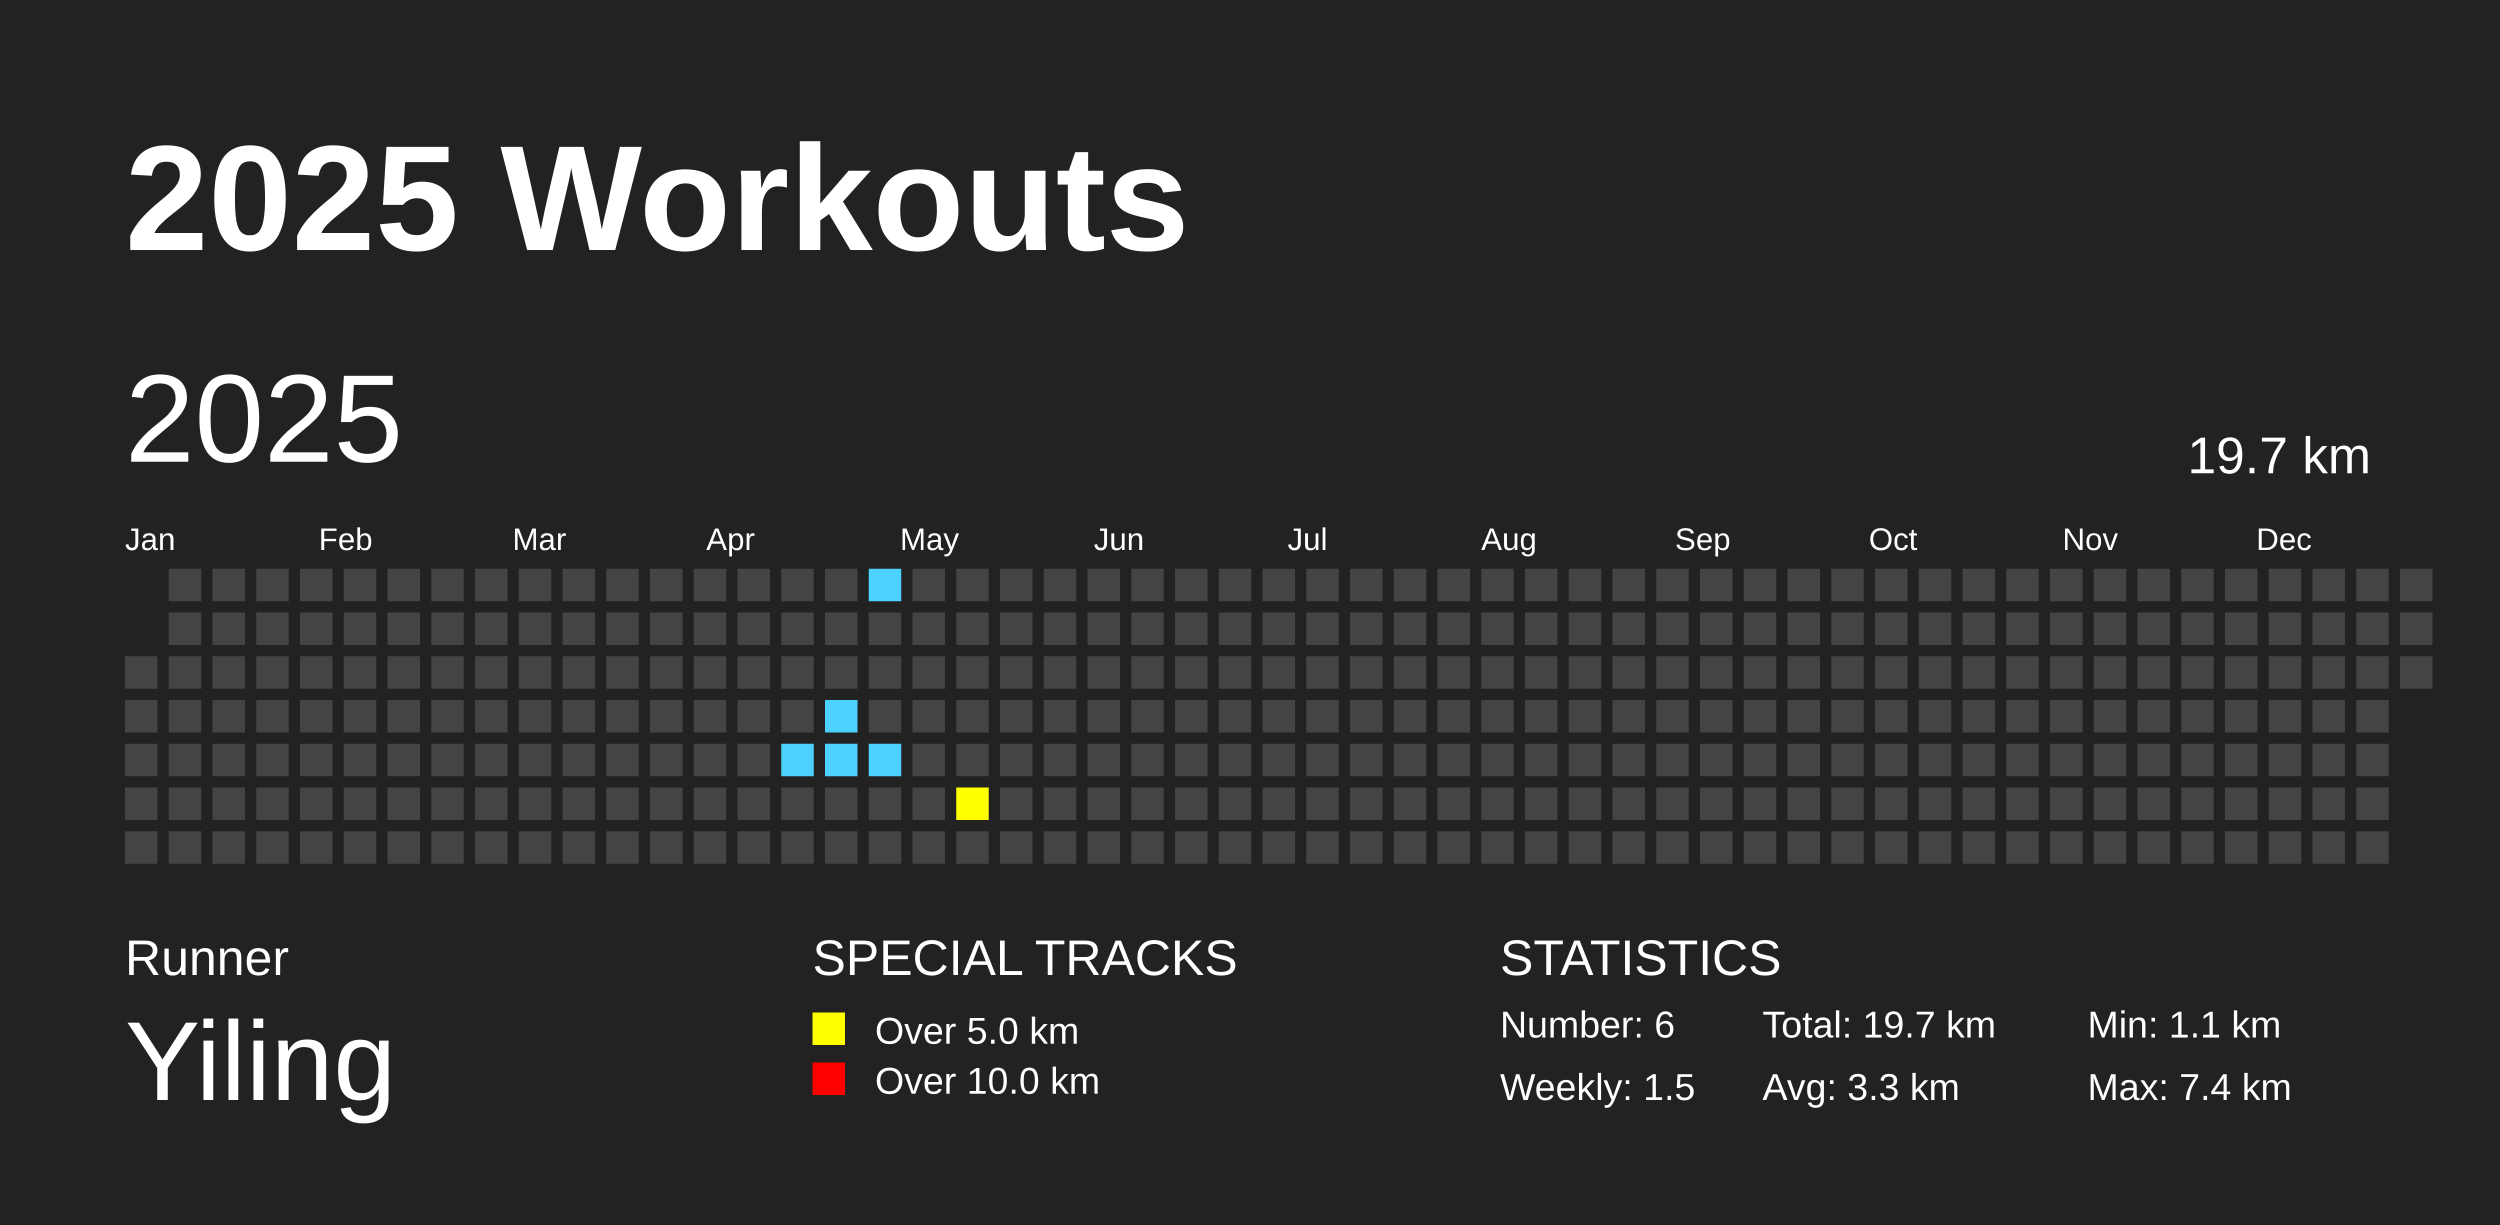
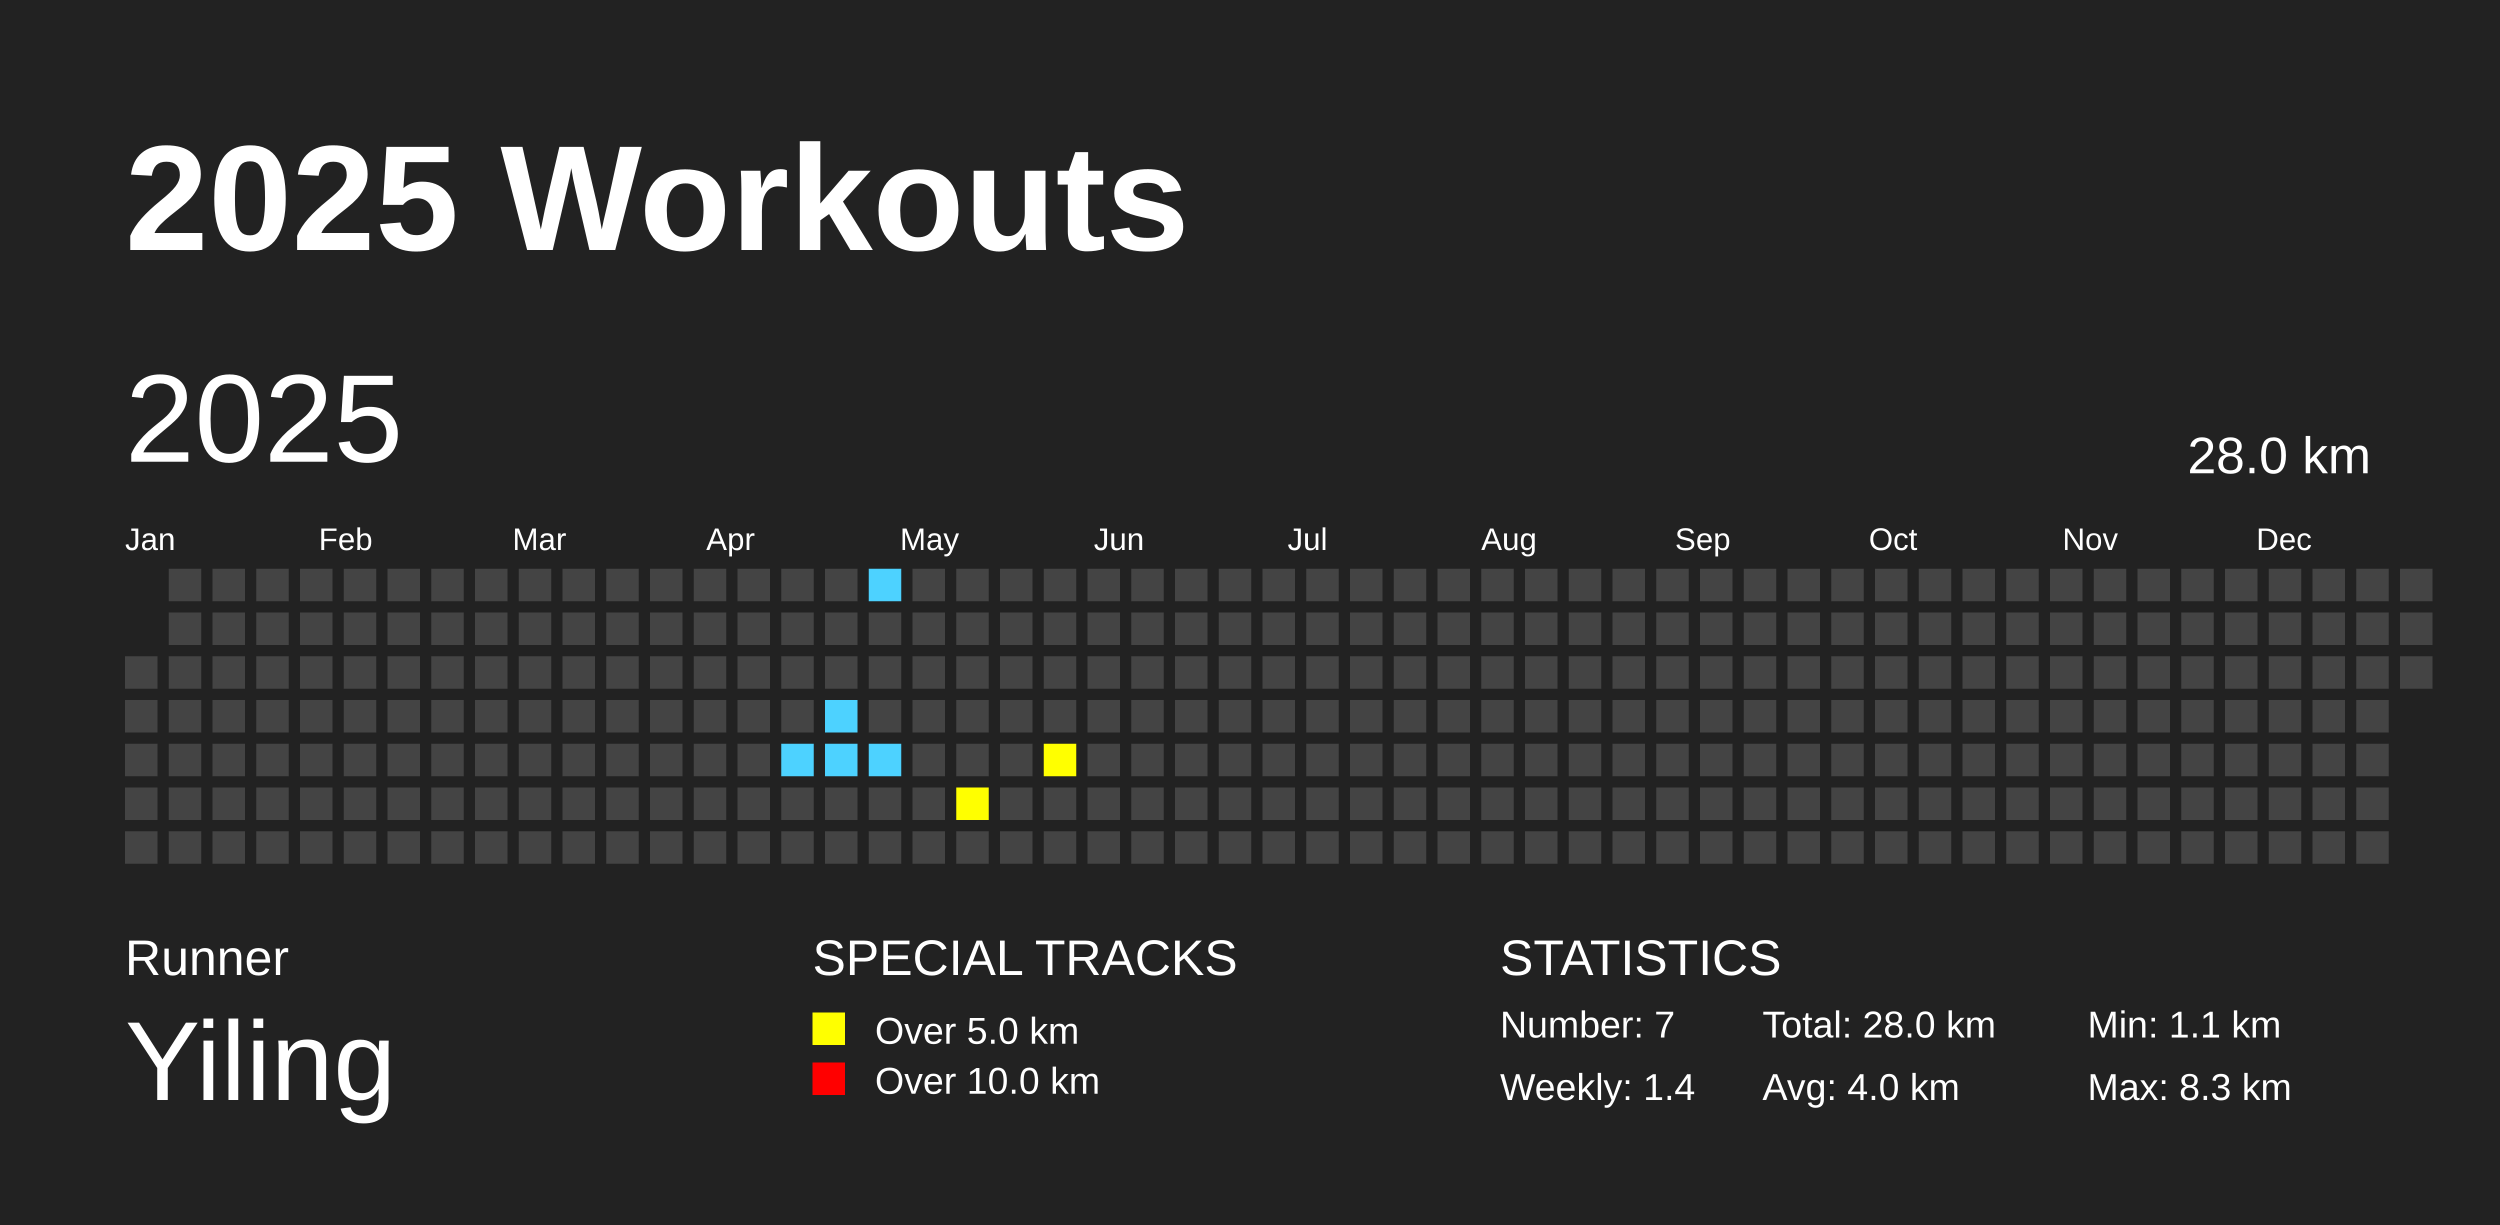
<svg xmlns="http://www.w3.org/2000/svg" baseProfile="full" height="98mm" version="1.1" viewBox="0,0,200,98" width="200mm">
  <defs />
  <rect fill="#222222" height="98" width="200" x="0" y="0" />
  <text fill="#FFFFFF" style="font-size:12px; font-family:Arial; font-weight:bold;" x="10" y="20">2025 Workouts</text>
  <text fill="#FFFFFF" style="font-size:4px; font-family:Arial" x="10" y="78">Runner</text>
  <text fill="#FFFFFF" style="font-size:9px; font-family:Arial" x="10" y="88">Yiling</text>
  <text fill="#FFFFFF" style="font-size:4px; font-family:Arial" x="65" y="78">SPECIAL TRACKS</text>
  <rect fill="yellow" height="2.6" width="2.6" x="65" y="81" />
  <text fill="#FFFFFF" style="font-size:3px; font-family:Arial" x="70" y="83.5">Over 5.0 km</text>
  <rect fill="red" height="2.6" width="2.6" x="65" y="85" />
  <text fill="#FFFFFF" style="font-size:3px; font-family:Arial" x="70" y="87.5">Over 10.0 km</text>
  <text fill="#FFFFFF" style="font-size:4px; font-family:Arial" x="120" y="78">STATISTICS</text>
-   <text fill="#FFFFFF" style="font-size:3px; font-family:Arial" x="120" y="83">Number: 6</text>
-   <text fill="#FFFFFF" style="font-size:3px; font-family:Arial" x="120" y="88">Weekly: 1.5</text>
-   <text fill="#FFFFFF" style="font-size:3px; font-family:Arial" x="141" y="83">Total: 19.7 km</text>
-   <text fill="#FFFFFF" style="font-size:3px; font-family:Arial" x="141" y="88">Avg: 3.3 km</text>
+   <text fill="#FFFFFF" style="font-size:3px; font-family:Arial" x="120" y="83">Number: 7</text>
+   <text fill="#FFFFFF" style="font-size:3px; font-family:Arial" x="120" y="88">Weekly: 1.4</text>
+   <text fill="#FFFFFF" style="font-size:3px; font-family:Arial" x="141" y="83">Total: 28.0 km</text>
+   <text fill="#FFFFFF" style="font-size:3px; font-family:Arial" x="141" y="88">Avg: 4.0 km</text>
  <text fill="#FFFFFF" style="font-size:3px; font-family:Arial" x="167" y="83">Min: 1.1 km</text>
-   <text fill="#FFFFFF" style="font-size:3px; font-family:Arial" x="167" y="88">Max: 7.4 km</text>
+   <text fill="#FFFFFF" style="font-size:3px; font-family:Arial" x="167" y="88">Max: 8.3 km</text>
  <text dominant-baseline="hanging" fill="#FFFFFF" style="font-size:10.0px; font-family:Arial;" x="10" y="30">2025</text>
-   <text dominant-baseline="hanging" fill="#FFFFFF" style="font-size:4.125px; font-family:Arial;" x="175" y="35">19.7 km</text>
+   <text dominant-baseline="hanging" fill="#FFFFFF" style="font-size:4.125px; font-family:Arial;" x="175" y="35">28.0 km</text>
  <text fill="#FFFFFF" style="font-size:2.5px; font-family:Arial" x="10.0" y="44">Jan</text>
  <text fill="#FFFFFF" style="font-size:2.5px; font-family:Arial" x="25.5" y="44">Feb</text>
  <text fill="#FFFFFF" style="font-size:2.5px; font-family:Arial" x="41.0" y="44">Mar</text>
  <text fill="#FFFFFF" style="font-size:2.5px; font-family:Arial" x="56.5" y="44">Apr</text>
  <text fill="#FFFFFF" style="font-size:2.5px; font-family:Arial" x="72.0" y="44">May</text>
  <text fill="#FFFFFF" style="font-size:2.5px; font-family:Arial" x="87.5" y="44">Jun</text>
  <text fill="#FFFFFF" style="font-size:2.5px; font-family:Arial" x="103.0" y="44">Jul</text>
  <text fill="#FFFFFF" style="font-size:2.5px; font-family:Arial" x="118.5" y="44">Aug</text>
  <text fill="#FFFFFF" style="font-size:2.5px; font-family:Arial" x="134.0" y="44">Sep</text>
  <text fill="#FFFFFF" style="font-size:2.5px; font-family:Arial" x="149.5" y="44">Oct</text>
  <text fill="#FFFFFF" style="font-size:2.5px; font-family:Arial" x="165.0" y="44">Nov</text>
  <text fill="#FFFFFF" style="font-size:2.5px; font-family:Arial" x="180.5" y="44">Dec</text>
  <rect fill="#444444" height="2.6" width="2.6" x="10.0" y="52.5" />
  <rect fill="#444444" height="2.6" width="2.6" x="10.0" y="56.0" />
  <rect fill="#444444" height="2.6" width="2.6" x="10.0" y="59.5" />
  <rect fill="#444444" height="2.6" width="2.6" x="10.0" y="63.0" />
  <rect fill="#444444" height="2.6" width="2.6" x="10.0" y="66.5" />
  <rect fill="#444444" height="2.6" width="2.6" x="13.5" y="45.5" />
  <rect fill="#444444" height="2.6" width="2.6" x="13.5" y="49.0" />
  <rect fill="#444444" height="2.6" width="2.6" x="13.5" y="52.5" />
  <rect fill="#444444" height="2.6" width="2.6" x="13.5" y="56.0" />
  <rect fill="#444444" height="2.6" width="2.6" x="13.5" y="59.5" />
  <rect fill="#444444" height="2.6" width="2.6" x="13.5" y="63.0" />
  <rect fill="#444444" height="2.6" width="2.6" x="13.5" y="66.5" />
  <rect fill="#444444" height="2.6" width="2.6" x="17.0" y="45.5" />
  <rect fill="#444444" height="2.6" width="2.6" x="17.0" y="49.0" />
  <rect fill="#444444" height="2.6" width="2.6" x="17.0" y="52.5" />
  <rect fill="#444444" height="2.6" width="2.6" x="17.0" y="56.0" />
  <rect fill="#444444" height="2.6" width="2.6" x="17.0" y="59.5" />
  <rect fill="#444444" height="2.6" width="2.6" x="17.0" y="63.0" />
  <rect fill="#444444" height="2.6" width="2.6" x="17.0" y="66.5" />
  <rect fill="#444444" height="2.6" width="2.6" x="20.5" y="45.5" />
  <rect fill="#444444" height="2.6" width="2.6" x="20.5" y="49.0" />
  <rect fill="#444444" height="2.6" width="2.6" x="20.5" y="52.5" />
  <rect fill="#444444" height="2.6" width="2.6" x="20.5" y="56.0" />
  <rect fill="#444444" height="2.6" width="2.6" x="20.5" y="59.5" />
  <rect fill="#444444" height="2.6" width="2.6" x="20.5" y="63.0" />
  <rect fill="#444444" height="2.6" width="2.6" x="20.5" y="66.5" />
  <rect fill="#444444" height="2.6" width="2.6" x="24.0" y="45.5" />
  <rect fill="#444444" height="2.6" width="2.6" x="24.0" y="49.0" />
  <rect fill="#444444" height="2.6" width="2.6" x="24.0" y="52.5" />
  <rect fill="#444444" height="2.6" width="2.6" x="24.0" y="56.0" />
  <rect fill="#444444" height="2.6" width="2.6" x="24.0" y="59.5" />
  <rect fill="#444444" height="2.6" width="2.6" x="24.0" y="63.0" />
  <rect fill="#444444" height="2.6" width="2.6" x="24.0" y="66.5" />
  <rect fill="#444444" height="2.6" width="2.6" x="27.5" y="45.5" />
  <rect fill="#444444" height="2.6" width="2.6" x="27.5" y="49.0" />
  <rect fill="#444444" height="2.6" width="2.6" x="27.5" y="52.5" />
  <rect fill="#444444" height="2.6" width="2.6" x="27.5" y="56.0" />
  <rect fill="#444444" height="2.6" width="2.6" x="27.5" y="59.5" />
  <rect fill="#444444" height="2.6" width="2.6" x="27.5" y="63.0" />
  <rect fill="#444444" height="2.6" width="2.6" x="27.5" y="66.5" />
  <rect fill="#444444" height="2.6" width="2.6" x="31.0" y="45.5" />
  <rect fill="#444444" height="2.6" width="2.6" x="31.0" y="49.0" />
  <rect fill="#444444" height="2.6" width="2.6" x="31.0" y="52.5" />
  <rect fill="#444444" height="2.6" width="2.6" x="31.0" y="56.0" />
  <rect fill="#444444" height="2.6" width="2.6" x="31.0" y="59.5" />
  <rect fill="#444444" height="2.6" width="2.6" x="31.0" y="63.0" />
  <rect fill="#444444" height="2.6" width="2.6" x="31.0" y="66.5" />
  <rect fill="#444444" height="2.6" width="2.6" x="34.5" y="45.5" />
  <rect fill="#444444" height="2.6" width="2.6" x="34.5" y="49.0" />
  <rect fill="#444444" height="2.6" width="2.6" x="34.5" y="52.5" />
  <rect fill="#444444" height="2.6" width="2.6" x="34.5" y="56.0" />
  <rect fill="#444444" height="2.6" width="2.6" x="34.5" y="59.5" />
  <rect fill="#444444" height="2.6" width="2.6" x="34.5" y="63.0" />
  <rect fill="#444444" height="2.6" width="2.6" x="34.5" y="66.5" />
  <rect fill="#444444" height="2.6" width="2.6" x="38.0" y="45.5" />
  <rect fill="#444444" height="2.6" width="2.6" x="38.0" y="49.0" />
  <rect fill="#444444" height="2.6" width="2.6" x="38.0" y="52.5" />
  <rect fill="#444444" height="2.6" width="2.6" x="38.0" y="56.0" />
  <rect fill="#444444" height="2.6" width="2.6" x="38.0" y="59.5" />
  <rect fill="#444444" height="2.6" width="2.6" x="38.0" y="63.0" />
  <rect fill="#444444" height="2.6" width="2.6" x="38.0" y="66.5" />
  <rect fill="#444444" height="2.6" width="2.6" x="41.5" y="45.5" />
  <rect fill="#444444" height="2.6" width="2.6" x="41.5" y="49.0" />
  <rect fill="#444444" height="2.6" width="2.6" x="41.5" y="52.5" />
  <rect fill="#444444" height="2.6" width="2.6" x="41.5" y="56.0" />
  <rect fill="#444444" height="2.6" width="2.6" x="41.5" y="59.5" />
  <rect fill="#444444" height="2.6" width="2.6" x="41.5" y="63.0" />
  <rect fill="#444444" height="2.6" width="2.6" x="41.5" y="66.5" />
  <rect fill="#444444" height="2.6" width="2.6" x="45.0" y="45.5" />
  <rect fill="#444444" height="2.6" width="2.6" x="45.0" y="49.0" />
  <rect fill="#444444" height="2.6" width="2.6" x="45.0" y="52.5" />
  <rect fill="#444444" height="2.6" width="2.6" x="45.0" y="56.0" />
  <rect fill="#444444" height="2.6" width="2.6" x="45.0" y="59.5" />
  <rect fill="#444444" height="2.6" width="2.6" x="45.0" y="63.0" />
  <rect fill="#444444" height="2.6" width="2.6" x="45.0" y="66.5" />
  <rect fill="#444444" height="2.6" width="2.6" x="48.5" y="45.5" />
  <rect fill="#444444" height="2.6" width="2.6" x="48.5" y="49.0" />
  <rect fill="#444444" height="2.6" width="2.6" x="48.5" y="52.5" />
  <rect fill="#444444" height="2.6" width="2.6" x="48.5" y="56.0" />
  <rect fill="#444444" height="2.6" width="2.6" x="48.5" y="59.5" />
  <rect fill="#444444" height="2.6" width="2.6" x="48.5" y="63.0" />
  <rect fill="#444444" height="2.6" width="2.6" x="48.5" y="66.5" />
  <rect fill="#444444" height="2.6" width="2.6" x="52.0" y="45.5" />
  <rect fill="#444444" height="2.6" width="2.6" x="52.0" y="49.0" />
  <rect fill="#444444" height="2.6" width="2.6" x="52.0" y="52.5" />
  <rect fill="#444444" height="2.6" width="2.6" x="52.0" y="56.0" />
  <rect fill="#444444" height="2.6" width="2.6" x="52.0" y="59.5" />
  <rect fill="#444444" height="2.6" width="2.6" x="52.0" y="63.0" />
  <rect fill="#444444" height="2.6" width="2.6" x="52.0" y="66.5" />
  <rect fill="#444444" height="2.6" width="2.6" x="55.5" y="45.5" />
  <rect fill="#444444" height="2.6" width="2.6" x="55.5" y="49.0" />
  <rect fill="#444444" height="2.6" width="2.6" x="55.5" y="52.5" />
  <rect fill="#444444" height="2.6" width="2.6" x="55.5" y="56.0" />
  <rect fill="#444444" height="2.6" width="2.6" x="55.5" y="59.5" />
  <rect fill="#444444" height="2.6" width="2.6" x="55.5" y="63.0" />
  <rect fill="#444444" height="2.6" width="2.6" x="55.5" y="66.5" />
  <rect fill="#444444" height="2.6" width="2.6" x="59.0" y="45.5" />
  <rect fill="#444444" height="2.6" width="2.6" x="59.0" y="49.0" />
  <rect fill="#444444" height="2.6" width="2.6" x="59.0" y="52.5" />
  <rect fill="#444444" height="2.6" width="2.6" x="59.0" y="56.0" />
  <rect fill="#444444" height="2.6" width="2.6" x="59.0" y="59.5" />
  <rect fill="#444444" height="2.6" width="2.6" x="59.0" y="63.0" />
  <rect fill="#444444" height="2.6" width="2.6" x="59.0" y="66.5" />
  <rect fill="#444444" height="2.6" width="2.6" x="62.5" y="45.5" />
  <rect fill="#444444" height="2.6" width="2.6" x="62.5" y="49.0" />
  <rect fill="#444444" height="2.6" width="2.6" x="62.5" y="52.5" />
  <rect fill="#444444" height="2.6" width="2.6" x="62.5" y="56.0" />
  <rect fill="#4DD2FF" height="2.6" width="2.6" x="62.5" y="59.5" />
  <rect fill="#444444" height="2.6" width="2.6" x="62.5" y="63.0" />
  <rect fill="#444444" height="2.6" width="2.6" x="62.5" y="66.5" />
  <rect fill="#444444" height="2.6" width="2.6" x="66.0" y="45.5" />
  <rect fill="#444444" height="2.6" width="2.6" x="66.0" y="49.0" />
  <rect fill="#444444" height="2.6" width="2.6" x="66.0" y="52.5" />
  <rect fill="#4DD2FF" height="2.6" width="2.6" x="66.0" y="56.0" />
  <rect fill="#4DD2FF" height="2.6" width="2.6" x="66.0" y="59.5" />
  <rect fill="#444444" height="2.6" width="2.6" x="66.0" y="63.0" />
  <rect fill="#444444" height="2.6" width="2.6" x="66.0" y="66.5" />
  <rect fill="#4DD2FF" height="2.6" width="2.6" x="69.5" y="45.5" />
  <rect fill="#444444" height="2.6" width="2.6" x="69.5" y="49.0" />
  <rect fill="#444444" height="2.6" width="2.6" x="69.5" y="52.5" />
  <rect fill="#444444" height="2.6" width="2.6" x="69.5" y="56.0" />
  <rect fill="#4DD2FF" height="2.6" width="2.6" x="69.5" y="59.5" />
  <rect fill="#444444" height="2.6" width="2.6" x="69.5" y="63.0" />
  <rect fill="#444444" height="2.6" width="2.6" x="69.5" y="66.5" />
  <rect fill="#444444" height="2.6" width="2.6" x="73.0" y="45.5" />
  <rect fill="#444444" height="2.6" width="2.6" x="73.0" y="49.0" />
  <rect fill="#444444" height="2.6" width="2.6" x="73.0" y="52.5" />
  <rect fill="#444444" height="2.6" width="2.6" x="73.0" y="56.0" />
  <rect fill="#444444" height="2.6" width="2.6" x="73.0" y="59.5" />
  <rect fill="#444444" height="2.6" width="2.6" x="73.0" y="63.0" />
  <rect fill="#444444" height="2.6" width="2.6" x="73.0" y="66.5" />
  <rect fill="#444444" height="2.6" width="2.6" x="76.5" y="45.5" />
  <rect fill="#444444" height="2.6" width="2.6" x="76.5" y="49.0" />
  <rect fill="#444444" height="2.6" width="2.6" x="76.5" y="52.5" />
  <rect fill="#444444" height="2.6" width="2.6" x="76.5" y="56.0" />
  <rect fill="#444444" height="2.6" width="2.6" x="76.5" y="59.5" />
  <rect fill="yellow" height="2.6" width="2.6" x="76.5" y="63.0" />
  <rect fill="#444444" height="2.6" width="2.6" x="76.5" y="66.5" />
  <rect fill="#444444" height="2.6" width="2.6" x="80.0" y="45.5" />
  <rect fill="#444444" height="2.6" width="2.6" x="80.0" y="49.0" />
  <rect fill="#444444" height="2.6" width="2.6" x="80.0" y="52.5" />
  <rect fill="#444444" height="2.6" width="2.6" x="80.0" y="56.0" />
  <rect fill="#444444" height="2.6" width="2.6" x="80.0" y="59.5" />
  <rect fill="#444444" height="2.6" width="2.6" x="80.0" y="63.0" />
  <rect fill="#444444" height="2.6" width="2.6" x="80.0" y="66.5" />
  <rect fill="#444444" height="2.6" width="2.6" x="83.5" y="45.5" />
  <rect fill="#444444" height="2.6" width="2.6" x="83.5" y="49.0" />
  <rect fill="#444444" height="2.6" width="2.6" x="83.5" y="52.5" />
  <rect fill="#444444" height="2.6" width="2.6" x="83.5" y="56.0" />
-   <rect fill="#444444" height="2.6" width="2.6" x="83.5" y="59.5" />
+   <rect fill="yellow" height="2.6" width="2.6" x="83.5" y="59.5" />
  <rect fill="#444444" height="2.6" width="2.6" x="83.5" y="63.0" />
  <rect fill="#444444" height="2.6" width="2.6" x="83.5" y="66.5" />
  <rect fill="#444444" height="2.6" width="2.6" x="87.0" y="45.5" />
  <rect fill="#444444" height="2.6" width="2.6" x="87.0" y="49.0" />
  <rect fill="#444444" height="2.6" width="2.6" x="87.0" y="52.5" />
  <rect fill="#444444" height="2.6" width="2.6" x="87.0" y="56.0" />
  <rect fill="#444444" height="2.6" width="2.6" x="87.0" y="59.5" />
  <rect fill="#444444" height="2.6" width="2.6" x="87.0" y="63.0" />
  <rect fill="#444444" height="2.6" width="2.6" x="87.0" y="66.5" />
  <rect fill="#444444" height="2.6" width="2.6" x="90.5" y="45.5" />
  <rect fill="#444444" height="2.6" width="2.6" x="90.5" y="49.0" />
  <rect fill="#444444" height="2.6" width="2.6" x="90.5" y="52.5" />
  <rect fill="#444444" height="2.6" width="2.6" x="90.5" y="56.0" />
  <rect fill="#444444" height="2.6" width="2.6" x="90.5" y="59.5" />
  <rect fill="#444444" height="2.6" width="2.6" x="90.5" y="63.0" />
  <rect fill="#444444" height="2.6" width="2.6" x="90.5" y="66.5" />
  <rect fill="#444444" height="2.6" width="2.6" x="94.0" y="45.5" />
  <rect fill="#444444" height="2.6" width="2.6" x="94.0" y="49.0" />
  <rect fill="#444444" height="2.6" width="2.6" x="94.0" y="52.5" />
  <rect fill="#444444" height="2.6" width="2.6" x="94.0" y="56.0" />
  <rect fill="#444444" height="2.6" width="2.6" x="94.0" y="59.5" />
  <rect fill="#444444" height="2.6" width="2.6" x="94.0" y="63.0" />
  <rect fill="#444444" height="2.6" width="2.6" x="94.0" y="66.5" />
  <rect fill="#444444" height="2.6" width="2.6" x="97.5" y="45.5" />
  <rect fill="#444444" height="2.6" width="2.6" x="97.5" y="49.0" />
  <rect fill="#444444" height="2.6" width="2.6" x="97.5" y="52.5" />
  <rect fill="#444444" height="2.6" width="2.6" x="97.5" y="56.0" />
  <rect fill="#444444" height="2.6" width="2.6" x="97.5" y="59.5" />
  <rect fill="#444444" height="2.6" width="2.6" x="97.5" y="63.0" />
  <rect fill="#444444" height="2.6" width="2.6" x="97.5" y="66.5" />
  <rect fill="#444444" height="2.6" width="2.6" x="101.0" y="45.5" />
  <rect fill="#444444" height="2.6" width="2.6" x="101.0" y="49.0" />
  <rect fill="#444444" height="2.6" width="2.6" x="101.0" y="52.5" />
  <rect fill="#444444" height="2.6" width="2.6" x="101.0" y="56.0" />
  <rect fill="#444444" height="2.6" width="2.6" x="101.0" y="59.5" />
  <rect fill="#444444" height="2.6" width="2.6" x="101.0" y="63.0" />
  <rect fill="#444444" height="2.6" width="2.6" x="101.0" y="66.5" />
  <rect fill="#444444" height="2.6" width="2.6" x="104.5" y="45.5" />
  <rect fill="#444444" height="2.6" width="2.6" x="104.5" y="49.0" />
  <rect fill="#444444" height="2.6" width="2.6" x="104.5" y="52.5" />
  <rect fill="#444444" height="2.6" width="2.6" x="104.5" y="56.0" />
  <rect fill="#444444" height="2.6" width="2.6" x="104.5" y="59.5" />
  <rect fill="#444444" height="2.6" width="2.6" x="104.5" y="63.0" />
  <rect fill="#444444" height="2.6" width="2.6" x="104.5" y="66.5" />
  <rect fill="#444444" height="2.6" width="2.6" x="108.0" y="45.5" />
  <rect fill="#444444" height="2.6" width="2.6" x="108.0" y="49.0" />
  <rect fill="#444444" height="2.6" width="2.6" x="108.0" y="52.5" />
  <rect fill="#444444" height="2.6" width="2.6" x="108.0" y="56.0" />
  <rect fill="#444444" height="2.6" width="2.6" x="108.0" y="59.5" />
  <rect fill="#444444" height="2.6" width="2.6" x="108.0" y="63.0" />
  <rect fill="#444444" height="2.6" width="2.6" x="108.0" y="66.5" />
  <rect fill="#444444" height="2.6" width="2.6" x="111.5" y="45.5" />
  <rect fill="#444444" height="2.6" width="2.6" x="111.5" y="49.0" />
  <rect fill="#444444" height="2.6" width="2.6" x="111.5" y="52.5" />
  <rect fill="#444444" height="2.6" width="2.6" x="111.5" y="56.0" />
  <rect fill="#444444" height="2.6" width="2.6" x="111.5" y="59.5" />
  <rect fill="#444444" height="2.6" width="2.6" x="111.5" y="63.0" />
  <rect fill="#444444" height="2.6" width="2.6" x="111.5" y="66.5" />
  <rect fill="#444444" height="2.6" width="2.6" x="115.0" y="45.5" />
  <rect fill="#444444" height="2.6" width="2.6" x="115.0" y="49.0" />
  <rect fill="#444444" height="2.6" width="2.6" x="115.0" y="52.5" />
  <rect fill="#444444" height="2.6" width="2.6" x="115.0" y="56.0" />
  <rect fill="#444444" height="2.6" width="2.6" x="115.0" y="59.5" />
  <rect fill="#444444" height="2.6" width="2.6" x="115.0" y="63.0" />
  <rect fill="#444444" height="2.6" width="2.6" x="115.0" y="66.5" />
  <rect fill="#444444" height="2.6" width="2.6" x="118.5" y="45.5" />
  <rect fill="#444444" height="2.6" width="2.6" x="118.5" y="49.0" />
  <rect fill="#444444" height="2.6" width="2.6" x="118.5" y="52.5" />
  <rect fill="#444444" height="2.6" width="2.6" x="118.5" y="56.0" />
  <rect fill="#444444" height="2.6" width="2.6" x="118.5" y="59.5" />
  <rect fill="#444444" height="2.6" width="2.6" x="118.5" y="63.0" />
  <rect fill="#444444" height="2.6" width="2.6" x="118.5" y="66.5" />
  <rect fill="#444444" height="2.6" width="2.6" x="122.0" y="45.5" />
  <rect fill="#444444" height="2.6" width="2.6" x="122.0" y="49.0" />
  <rect fill="#444444" height="2.6" width="2.6" x="122.0" y="52.5" />
  <rect fill="#444444" height="2.6" width="2.6" x="122.0" y="56.0" />
  <rect fill="#444444" height="2.6" width="2.6" x="122.0" y="59.5" />
  <rect fill="#444444" height="2.6" width="2.6" x="122.0" y="63.0" />
  <rect fill="#444444" height="2.6" width="2.6" x="122.0" y="66.5" />
  <rect fill="#444444" height="2.6" width="2.6" x="125.5" y="45.5" />
  <rect fill="#444444" height="2.6" width="2.6" x="125.5" y="49.0" />
  <rect fill="#444444" height="2.6" width="2.6" x="125.5" y="52.5" />
  <rect fill="#444444" height="2.6" width="2.6" x="125.5" y="56.0" />
  <rect fill="#444444" height="2.6" width="2.6" x="125.5" y="59.5" />
  <rect fill="#444444" height="2.6" width="2.6" x="125.5" y="63.0" />
  <rect fill="#444444" height="2.6" width="2.6" x="125.5" y="66.5" />
  <rect fill="#444444" height="2.6" width="2.6" x="129.0" y="45.5" />
  <rect fill="#444444" height="2.6" width="2.6" x="129.0" y="49.0" />
  <rect fill="#444444" height="2.6" width="2.6" x="129.0" y="52.5" />
  <rect fill="#444444" height="2.6" width="2.6" x="129.0" y="56.0" />
  <rect fill="#444444" height="2.6" width="2.6" x="129.0" y="59.5" />
  <rect fill="#444444" height="2.6" width="2.6" x="129.0" y="63.0" />
  <rect fill="#444444" height="2.6" width="2.6" x="129.0" y="66.5" />
  <rect fill="#444444" height="2.6" width="2.6" x="132.5" y="45.5" />
  <rect fill="#444444" height="2.6" width="2.6" x="132.5" y="49.0" />
  <rect fill="#444444" height="2.6" width="2.6" x="132.5" y="52.5" />
  <rect fill="#444444" height="2.6" width="2.6" x="132.5" y="56.0" />
  <rect fill="#444444" height="2.6" width="2.6" x="132.5" y="59.5" />
  <rect fill="#444444" height="2.6" width="2.6" x="132.5" y="63.0" />
  <rect fill="#444444" height="2.6" width="2.6" x="132.5" y="66.5" />
  <rect fill="#444444" height="2.6" width="2.6" x="136.0" y="45.5" />
  <rect fill="#444444" height="2.6" width="2.6" x="136.0" y="49.0" />
  <rect fill="#444444" height="2.6" width="2.6" x="136.0" y="52.5" />
  <rect fill="#444444" height="2.6" width="2.6" x="136.0" y="56.0" />
  <rect fill="#444444" height="2.6" width="2.6" x="136.0" y="59.5" />
  <rect fill="#444444" height="2.6" width="2.6" x="136.0" y="63.0" />
  <rect fill="#444444" height="2.6" width="2.6" x="136.0" y="66.5" />
  <rect fill="#444444" height="2.6" width="2.6" x="139.5" y="45.5" />
  <rect fill="#444444" height="2.6" width="2.6" x="139.5" y="49.0" />
  <rect fill="#444444" height="2.6" width="2.6" x="139.5" y="52.5" />
  <rect fill="#444444" height="2.6" width="2.6" x="139.5" y="56.0" />
  <rect fill="#444444" height="2.6" width="2.6" x="139.5" y="59.5" />
  <rect fill="#444444" height="2.6" width="2.6" x="139.5" y="63.0" />
  <rect fill="#444444" height="2.6" width="2.6" x="139.5" y="66.5" />
  <rect fill="#444444" height="2.6" width="2.6" x="143.0" y="45.5" />
  <rect fill="#444444" height="2.6" width="2.6" x="143.0" y="49.0" />
  <rect fill="#444444" height="2.6" width="2.6" x="143.0" y="52.5" />
  <rect fill="#444444" height="2.6" width="2.6" x="143.0" y="56.0" />
  <rect fill="#444444" height="2.6" width="2.6" x="143.0" y="59.5" />
  <rect fill="#444444" height="2.6" width="2.6" x="143.0" y="63.0" />
  <rect fill="#444444" height="2.6" width="2.6" x="143.0" y="66.5" />
  <rect fill="#444444" height="2.6" width="2.6" x="146.5" y="45.5" />
  <rect fill="#444444" height="2.6" width="2.6" x="146.5" y="49.0" />
  <rect fill="#444444" height="2.6" width="2.6" x="146.5" y="52.5" />
  <rect fill="#444444" height="2.6" width="2.6" x="146.5" y="56.0" />
  <rect fill="#444444" height="2.6" width="2.6" x="146.5" y="59.5" />
  <rect fill="#444444" height="2.6" width="2.6" x="146.5" y="63.0" />
  <rect fill="#444444" height="2.6" width="2.6" x="146.5" y="66.5" />
  <rect fill="#444444" height="2.6" width="2.6" x="150.0" y="45.5" />
  <rect fill="#444444" height="2.6" width="2.6" x="150.0" y="49.0" />
  <rect fill="#444444" height="2.6" width="2.6" x="150.0" y="52.5" />
  <rect fill="#444444" height="2.6" width="2.6" x="150.0" y="56.0" />
  <rect fill="#444444" height="2.6" width="2.6" x="150.0" y="59.5" />
  <rect fill="#444444" height="2.6" width="2.6" x="150.0" y="63.0" />
  <rect fill="#444444" height="2.6" width="2.6" x="150.0" y="66.5" />
  <rect fill="#444444" height="2.6" width="2.6" x="153.5" y="45.5" />
  <rect fill="#444444" height="2.6" width="2.6" x="153.5" y="49.0" />
  <rect fill="#444444" height="2.6" width="2.6" x="153.5" y="52.5" />
  <rect fill="#444444" height="2.6" width="2.6" x="153.5" y="56.0" />
  <rect fill="#444444" height="2.6" width="2.6" x="153.5" y="59.5" />
  <rect fill="#444444" height="2.6" width="2.6" x="153.5" y="63.0" />
  <rect fill="#444444" height="2.6" width="2.6" x="153.5" y="66.5" />
  <rect fill="#444444" height="2.6" width="2.6" x="157.0" y="45.5" />
  <rect fill="#444444" height="2.6" width="2.6" x="157.0" y="49.0" />
  <rect fill="#444444" height="2.6" width="2.6" x="157.0" y="52.5" />
  <rect fill="#444444" height="2.6" width="2.6" x="157.0" y="56.0" />
  <rect fill="#444444" height="2.6" width="2.6" x="157.0" y="59.5" />
  <rect fill="#444444" height="2.6" width="2.6" x="157.0" y="63.0" />
  <rect fill="#444444" height="2.6" width="2.6" x="157.0" y="66.5" />
  <rect fill="#444444" height="2.6" width="2.6" x="160.5" y="45.5" />
  <rect fill="#444444" height="2.6" width="2.6" x="160.5" y="49.0" />
  <rect fill="#444444" height="2.6" width="2.6" x="160.5" y="52.5" />
  <rect fill="#444444" height="2.6" width="2.6" x="160.5" y="56.0" />
  <rect fill="#444444" height="2.6" width="2.6" x="160.5" y="59.5" />
  <rect fill="#444444" height="2.6" width="2.6" x="160.5" y="63.0" />
  <rect fill="#444444" height="2.6" width="2.6" x="160.5" y="66.5" />
  <rect fill="#444444" height="2.6" width="2.6" x="164.0" y="45.5" />
  <rect fill="#444444" height="2.6" width="2.6" x="164.0" y="49.0" />
  <rect fill="#444444" height="2.6" width="2.6" x="164.0" y="52.5" />
  <rect fill="#444444" height="2.6" width="2.6" x="164.0" y="56.0" />
  <rect fill="#444444" height="2.6" width="2.6" x="164.0" y="59.5" />
  <rect fill="#444444" height="2.6" width="2.6" x="164.0" y="63.0" />
  <rect fill="#444444" height="2.6" width="2.6" x="164.0" y="66.5" />
  <rect fill="#444444" height="2.6" width="2.6" x="167.5" y="45.5" />
  <rect fill="#444444" height="2.6" width="2.6" x="167.5" y="49.0" />
  <rect fill="#444444" height="2.6" width="2.6" x="167.5" y="52.5" />
  <rect fill="#444444" height="2.6" width="2.6" x="167.5" y="56.0" />
  <rect fill="#444444" height="2.6" width="2.6" x="167.5" y="59.5" />
  <rect fill="#444444" height="2.6" width="2.6" x="167.5" y="63.0" />
  <rect fill="#444444" height="2.6" width="2.6" x="167.5" y="66.5" />
  <rect fill="#444444" height="2.6" width="2.6" x="171.0" y="45.5" />
  <rect fill="#444444" height="2.6" width="2.6" x="171.0" y="49.0" />
  <rect fill="#444444" height="2.6" width="2.6" x="171.0" y="52.5" />
  <rect fill="#444444" height="2.6" width="2.6" x="171.0" y="56.0" />
  <rect fill="#444444" height="2.6" width="2.6" x="171.0" y="59.5" />
  <rect fill="#444444" height="2.6" width="2.6" x="171.0" y="63.0" />
  <rect fill="#444444" height="2.6" width="2.6" x="171.0" y="66.5" />
  <rect fill="#444444" height="2.6" width="2.6" x="174.5" y="45.5" />
  <rect fill="#444444" height="2.6" width="2.6" x="174.5" y="49.0" />
  <rect fill="#444444" height="2.6" width="2.6" x="174.5" y="52.5" />
  <rect fill="#444444" height="2.6" width="2.6" x="174.5" y="56.0" />
  <rect fill="#444444" height="2.6" width="2.6" x="174.5" y="59.5" />
  <rect fill="#444444" height="2.6" width="2.6" x="174.5" y="63.0" />
  <rect fill="#444444" height="2.6" width="2.6" x="174.5" y="66.5" />
  <rect fill="#444444" height="2.6" width="2.6" x="178.0" y="45.5" />
  <rect fill="#444444" height="2.6" width="2.6" x="178.0" y="49.0" />
  <rect fill="#444444" height="2.6" width="2.6" x="178.0" y="52.5" />
  <rect fill="#444444" height="2.6" width="2.6" x="178.0" y="56.0" />
  <rect fill="#444444" height="2.6" width="2.6" x="178.0" y="59.5" />
  <rect fill="#444444" height="2.6" width="2.6" x="178.0" y="63.0" />
  <rect fill="#444444" height="2.6" width="2.6" x="178.0" y="66.5" />
  <rect fill="#444444" height="2.6" width="2.6" x="181.5" y="45.5" />
  <rect fill="#444444" height="2.6" width="2.6" x="181.5" y="49.0" />
  <rect fill="#444444" height="2.6" width="2.6" x="181.5" y="52.5" />
  <rect fill="#444444" height="2.6" width="2.6" x="181.5" y="56.0" />
  <rect fill="#444444" height="2.6" width="2.6" x="181.5" y="59.5" />
  <rect fill="#444444" height="2.6" width="2.6" x="181.5" y="63.0" />
  <rect fill="#444444" height="2.6" width="2.6" x="181.5" y="66.5" />
  <rect fill="#444444" height="2.6" width="2.6" x="185.0" y="45.5" />
  <rect fill="#444444" height="2.6" width="2.6" x="185.0" y="49.0" />
  <rect fill="#444444" height="2.6" width="2.6" x="185.0" y="52.5" />
  <rect fill="#444444" height="2.6" width="2.6" x="185.0" y="56.0" />
  <rect fill="#444444" height="2.6" width="2.6" x="185.0" y="59.5" />
  <rect fill="#444444" height="2.6" width="2.6" x="185.0" y="63.0" />
  <rect fill="#444444" height="2.6" width="2.6" x="185.0" y="66.5" />
  <rect fill="#444444" height="2.6" width="2.6" x="188.5" y="45.5" />
  <rect fill="#444444" height="2.6" width="2.6" x="188.5" y="49.0" />
  <rect fill="#444444" height="2.6" width="2.6" x="188.5" y="52.5" />
  <rect fill="#444444" height="2.6" width="2.6" x="188.5" y="56.0" />
  <rect fill="#444444" height="2.6" width="2.6" x="188.5" y="59.5" />
  <rect fill="#444444" height="2.6" width="2.6" x="188.5" y="63.0" />
  <rect fill="#444444" height="2.6" width="2.6" x="188.5" y="66.5" />
  <rect fill="#444444" height="2.6" width="2.6" x="192.0" y="45.5" />
  <rect fill="#444444" height="2.6" width="2.6" x="192.0" y="49.0" />
  <rect fill="#444444" height="2.6" width="2.6" x="192.0" y="52.5" />
</svg>
